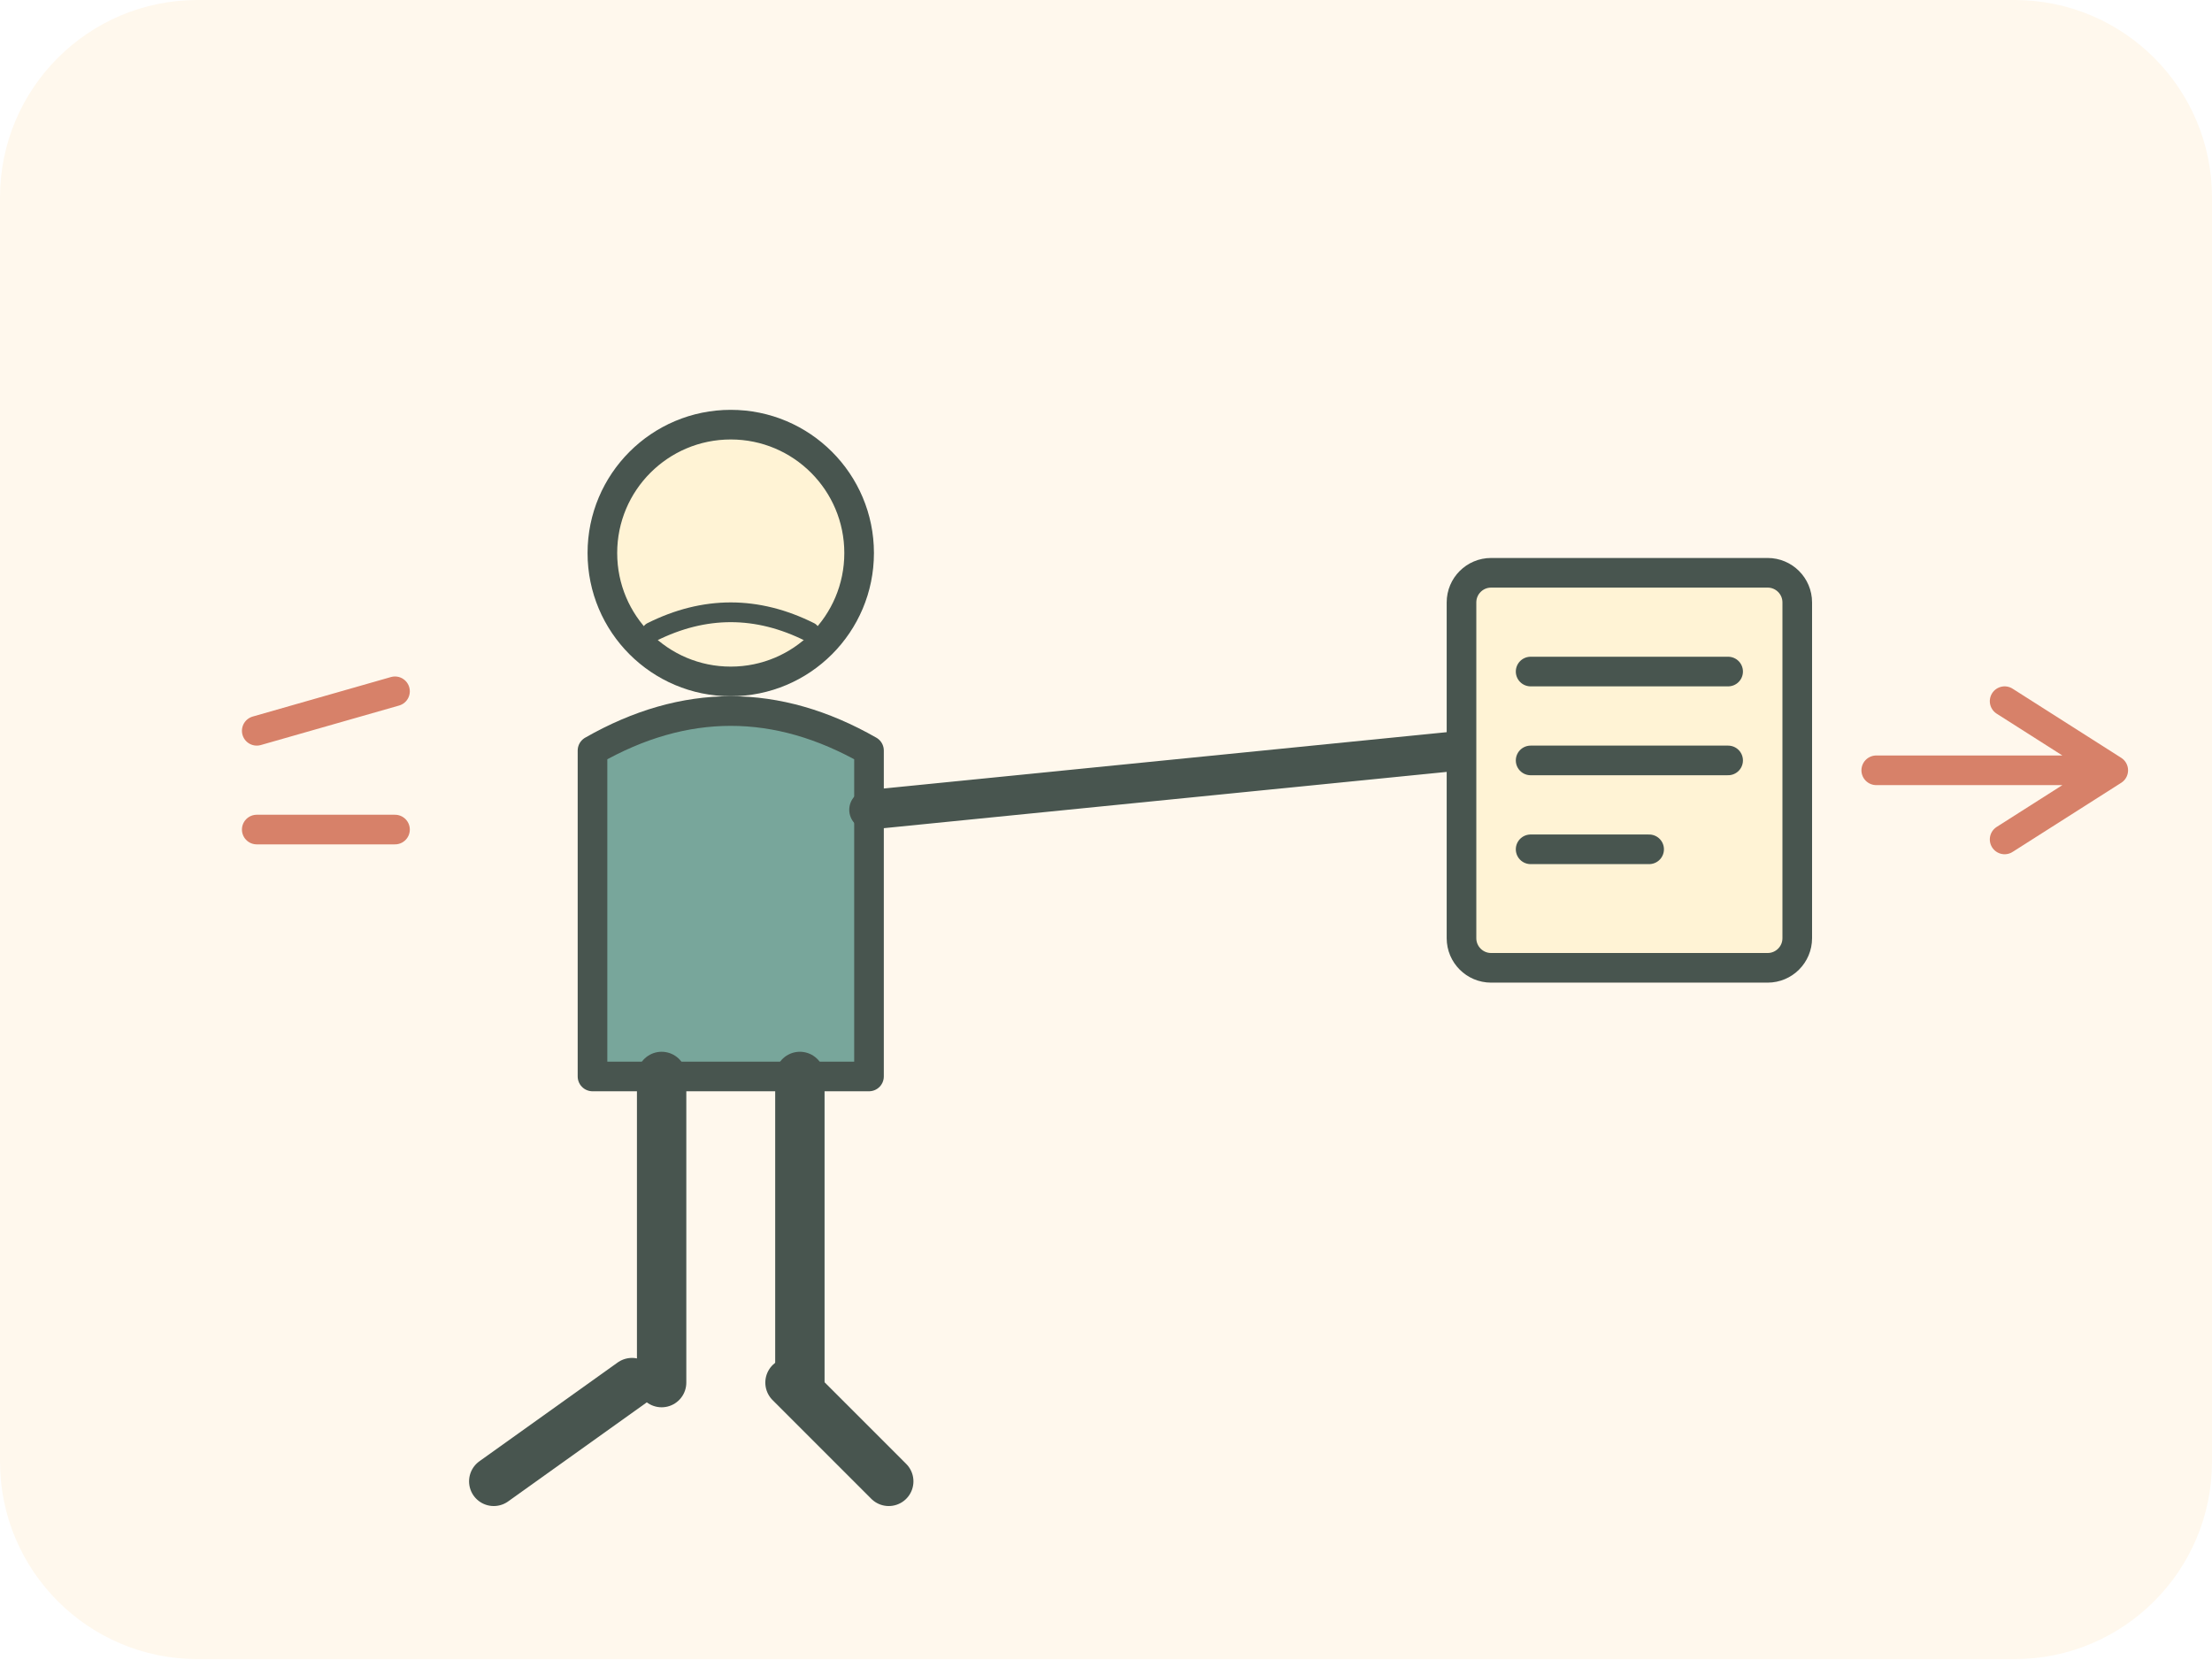
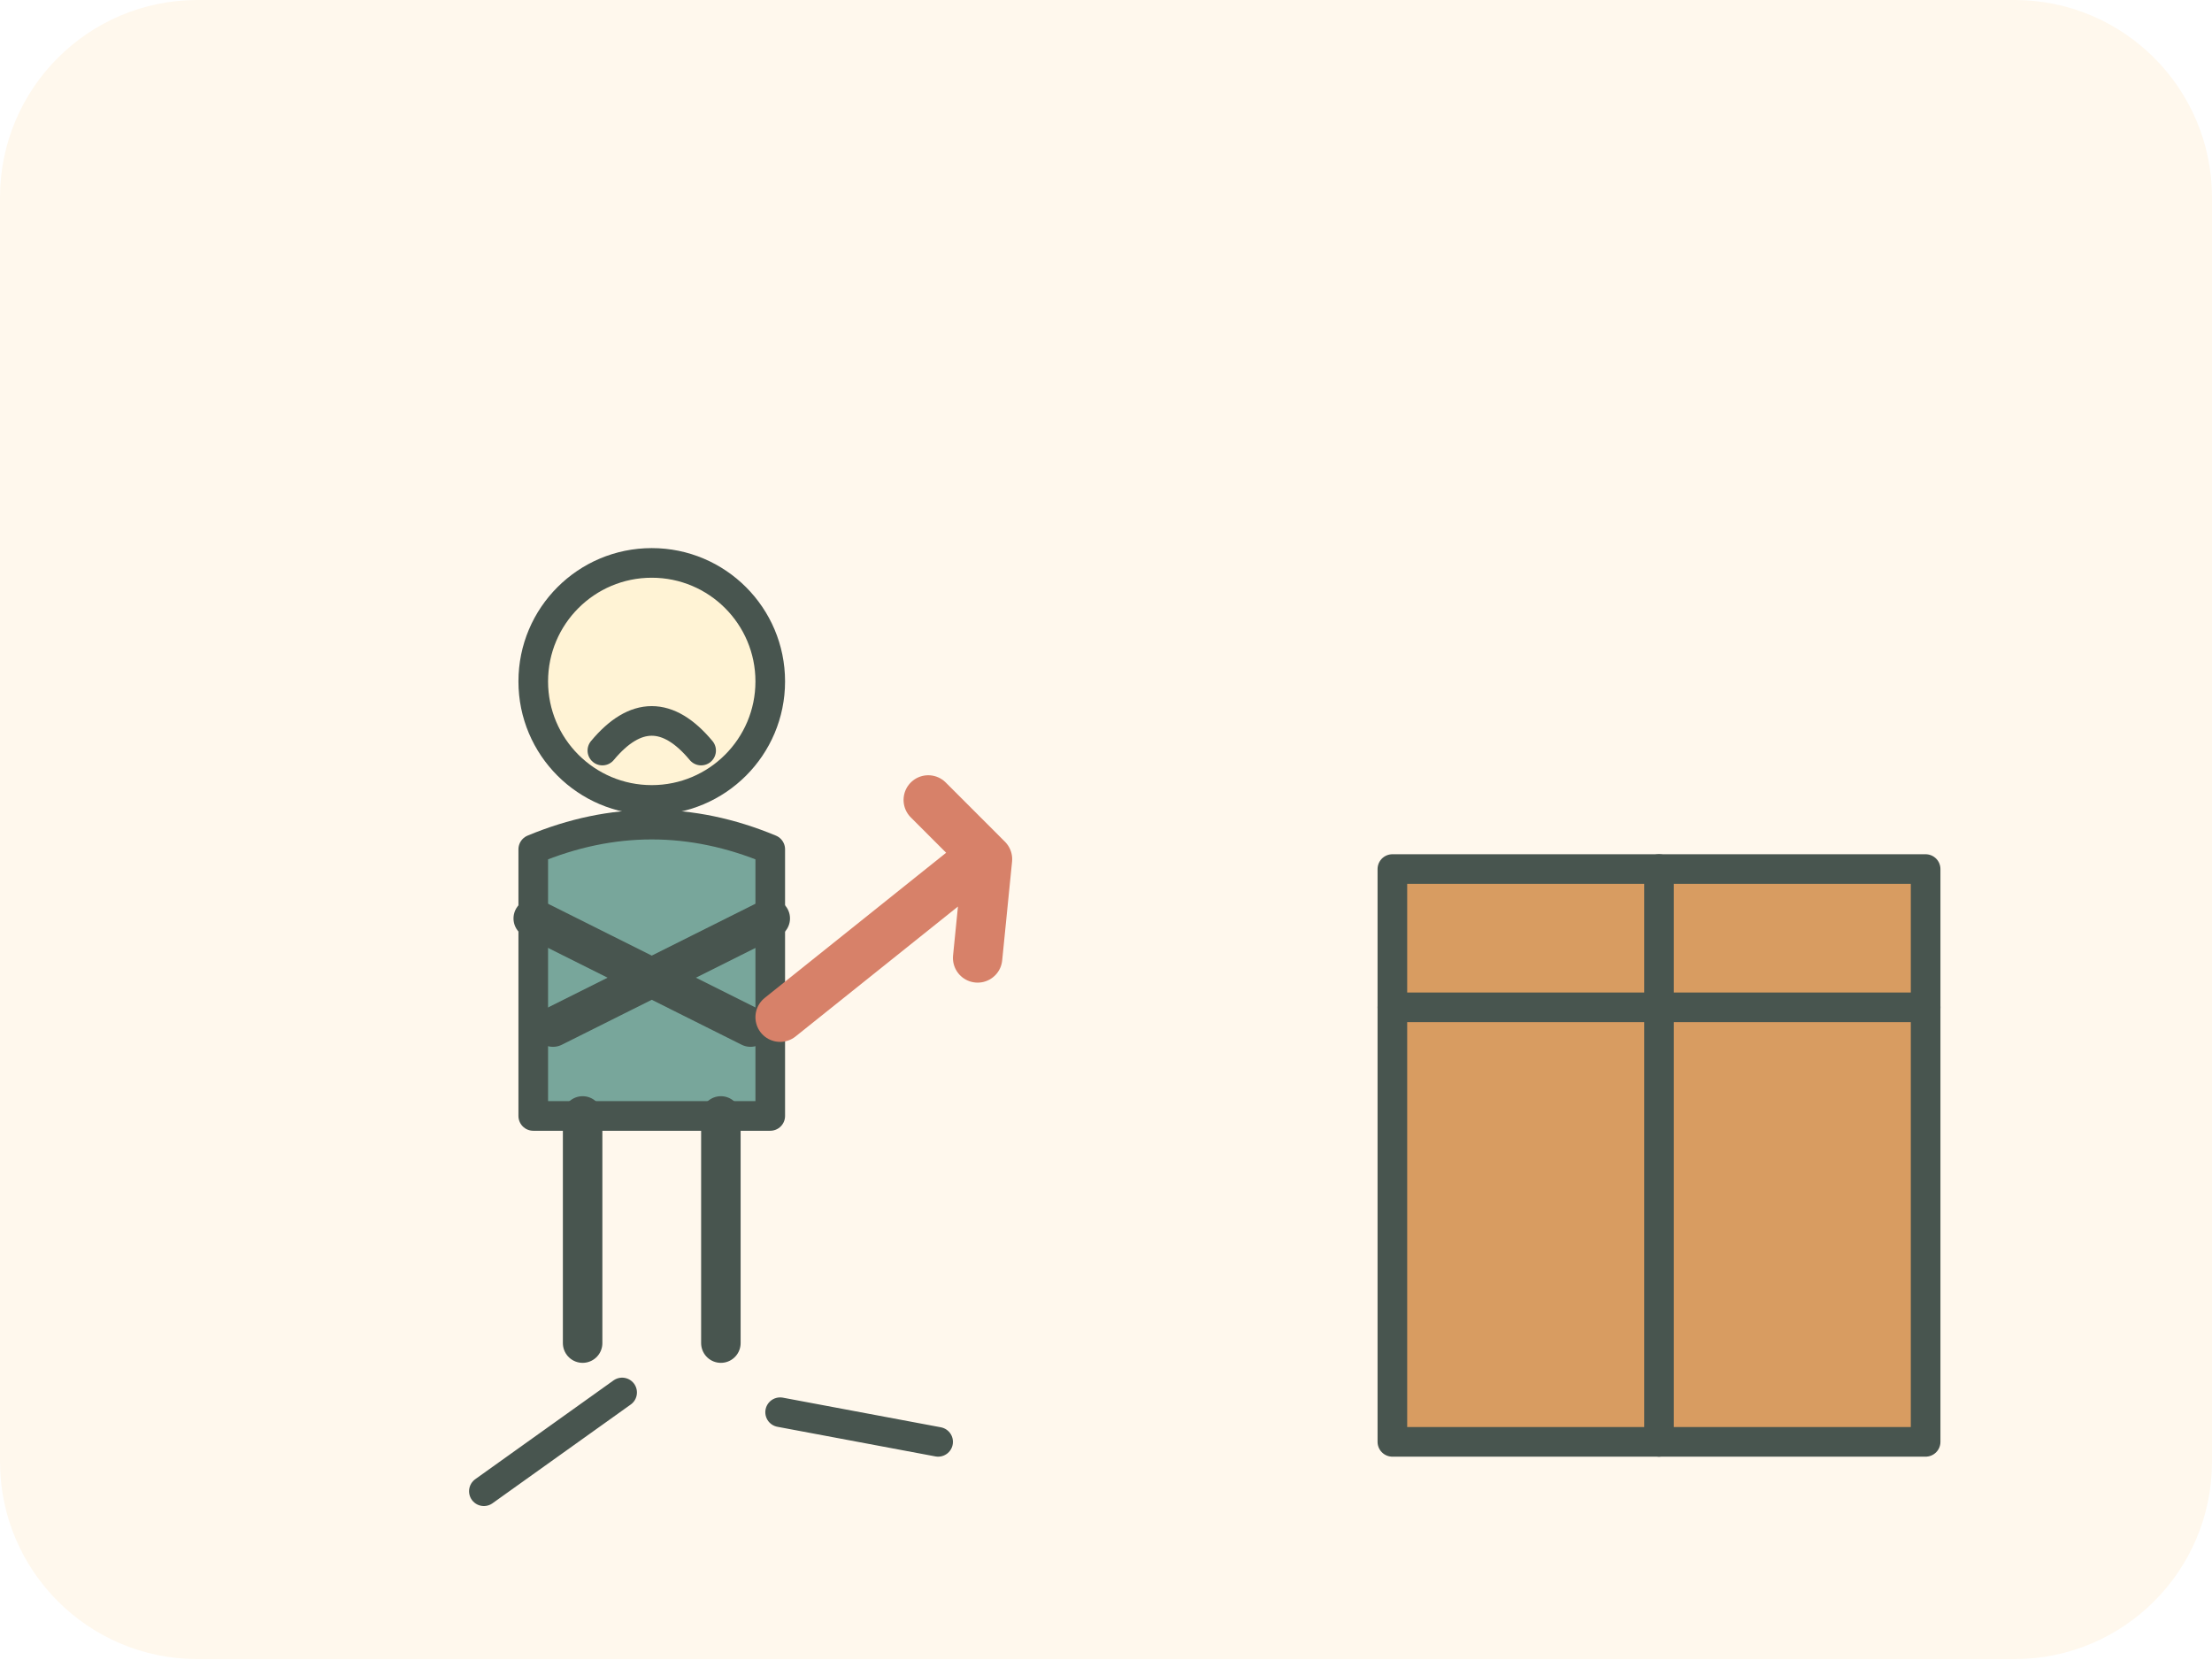
<svg xmlns="http://www.w3.org/2000/svg" viewBox="0 0 224 168" width="224" height="168">
  <rect width="224" height="168" rx="20" fill="#fff8ed" />
  <g stroke="#48554f" stroke-width="3" stroke-linecap="round" stroke-linejoin="round" fill="none">
-     <circle cx="74" cy="56" r="13" fill="#fff3d5" />
-     <path d="M60 76q14-8 28 0v33h-28z" fill="#78a69b" />
-     <path d="M67 109v31m14-31v31" stroke-width="5" />
-     <path d="M66 64q8-4 16 0" stroke-width="2" />
-     <path d="M64 140l-14 10m30-10 10 10" stroke-width="5" />
-     <path d="M88 82l60-6" stroke-width="4" />
-     <rect x="148" y="58" width="34" height="40" rx="3" fill="#fff3d5" />
-     <path d="M155 68h20M155 77h20M155 86h12" />
-     <path d="M190 78L214 78M203 85L214 78L203 71" stroke-width="3" stroke="#d78169" />
-     <path d="M40 70l-14 4m14 10-14 0" stroke-width="3" stroke="#d78169" />
+     <g transform="translate(66 69) scale(1)">
+       <circle cx="0" cy="0" r="12" fill="#fff3d5" />
+       <path d="M-5 7q5-6 10 0" fill="none" />
+       <path d="M-12 17q12-5 24 0v27h-24z" fill="#78a69b" />
+       <path d="M-12 24l22 11m2-11-22 11" fill="none" stroke-width="4" />
+       <path d="M-7 44v23m14-23v23" fill="none" stroke-width="4" />
+     </g>
+     <path d="M141 88h54v58h-54z" fill="#d89c61" />
+     <path d="M141 102h54m-27-14v58" fill="none" />
+     <path d="M99 87l-20 16m15-22 6 6-1 10" fill="none" stroke="#d78169" stroke-width="5" />
+     <path d="M63 141l-14 10m30-8 16 3" fill="none" />
  </g>
</svg>
